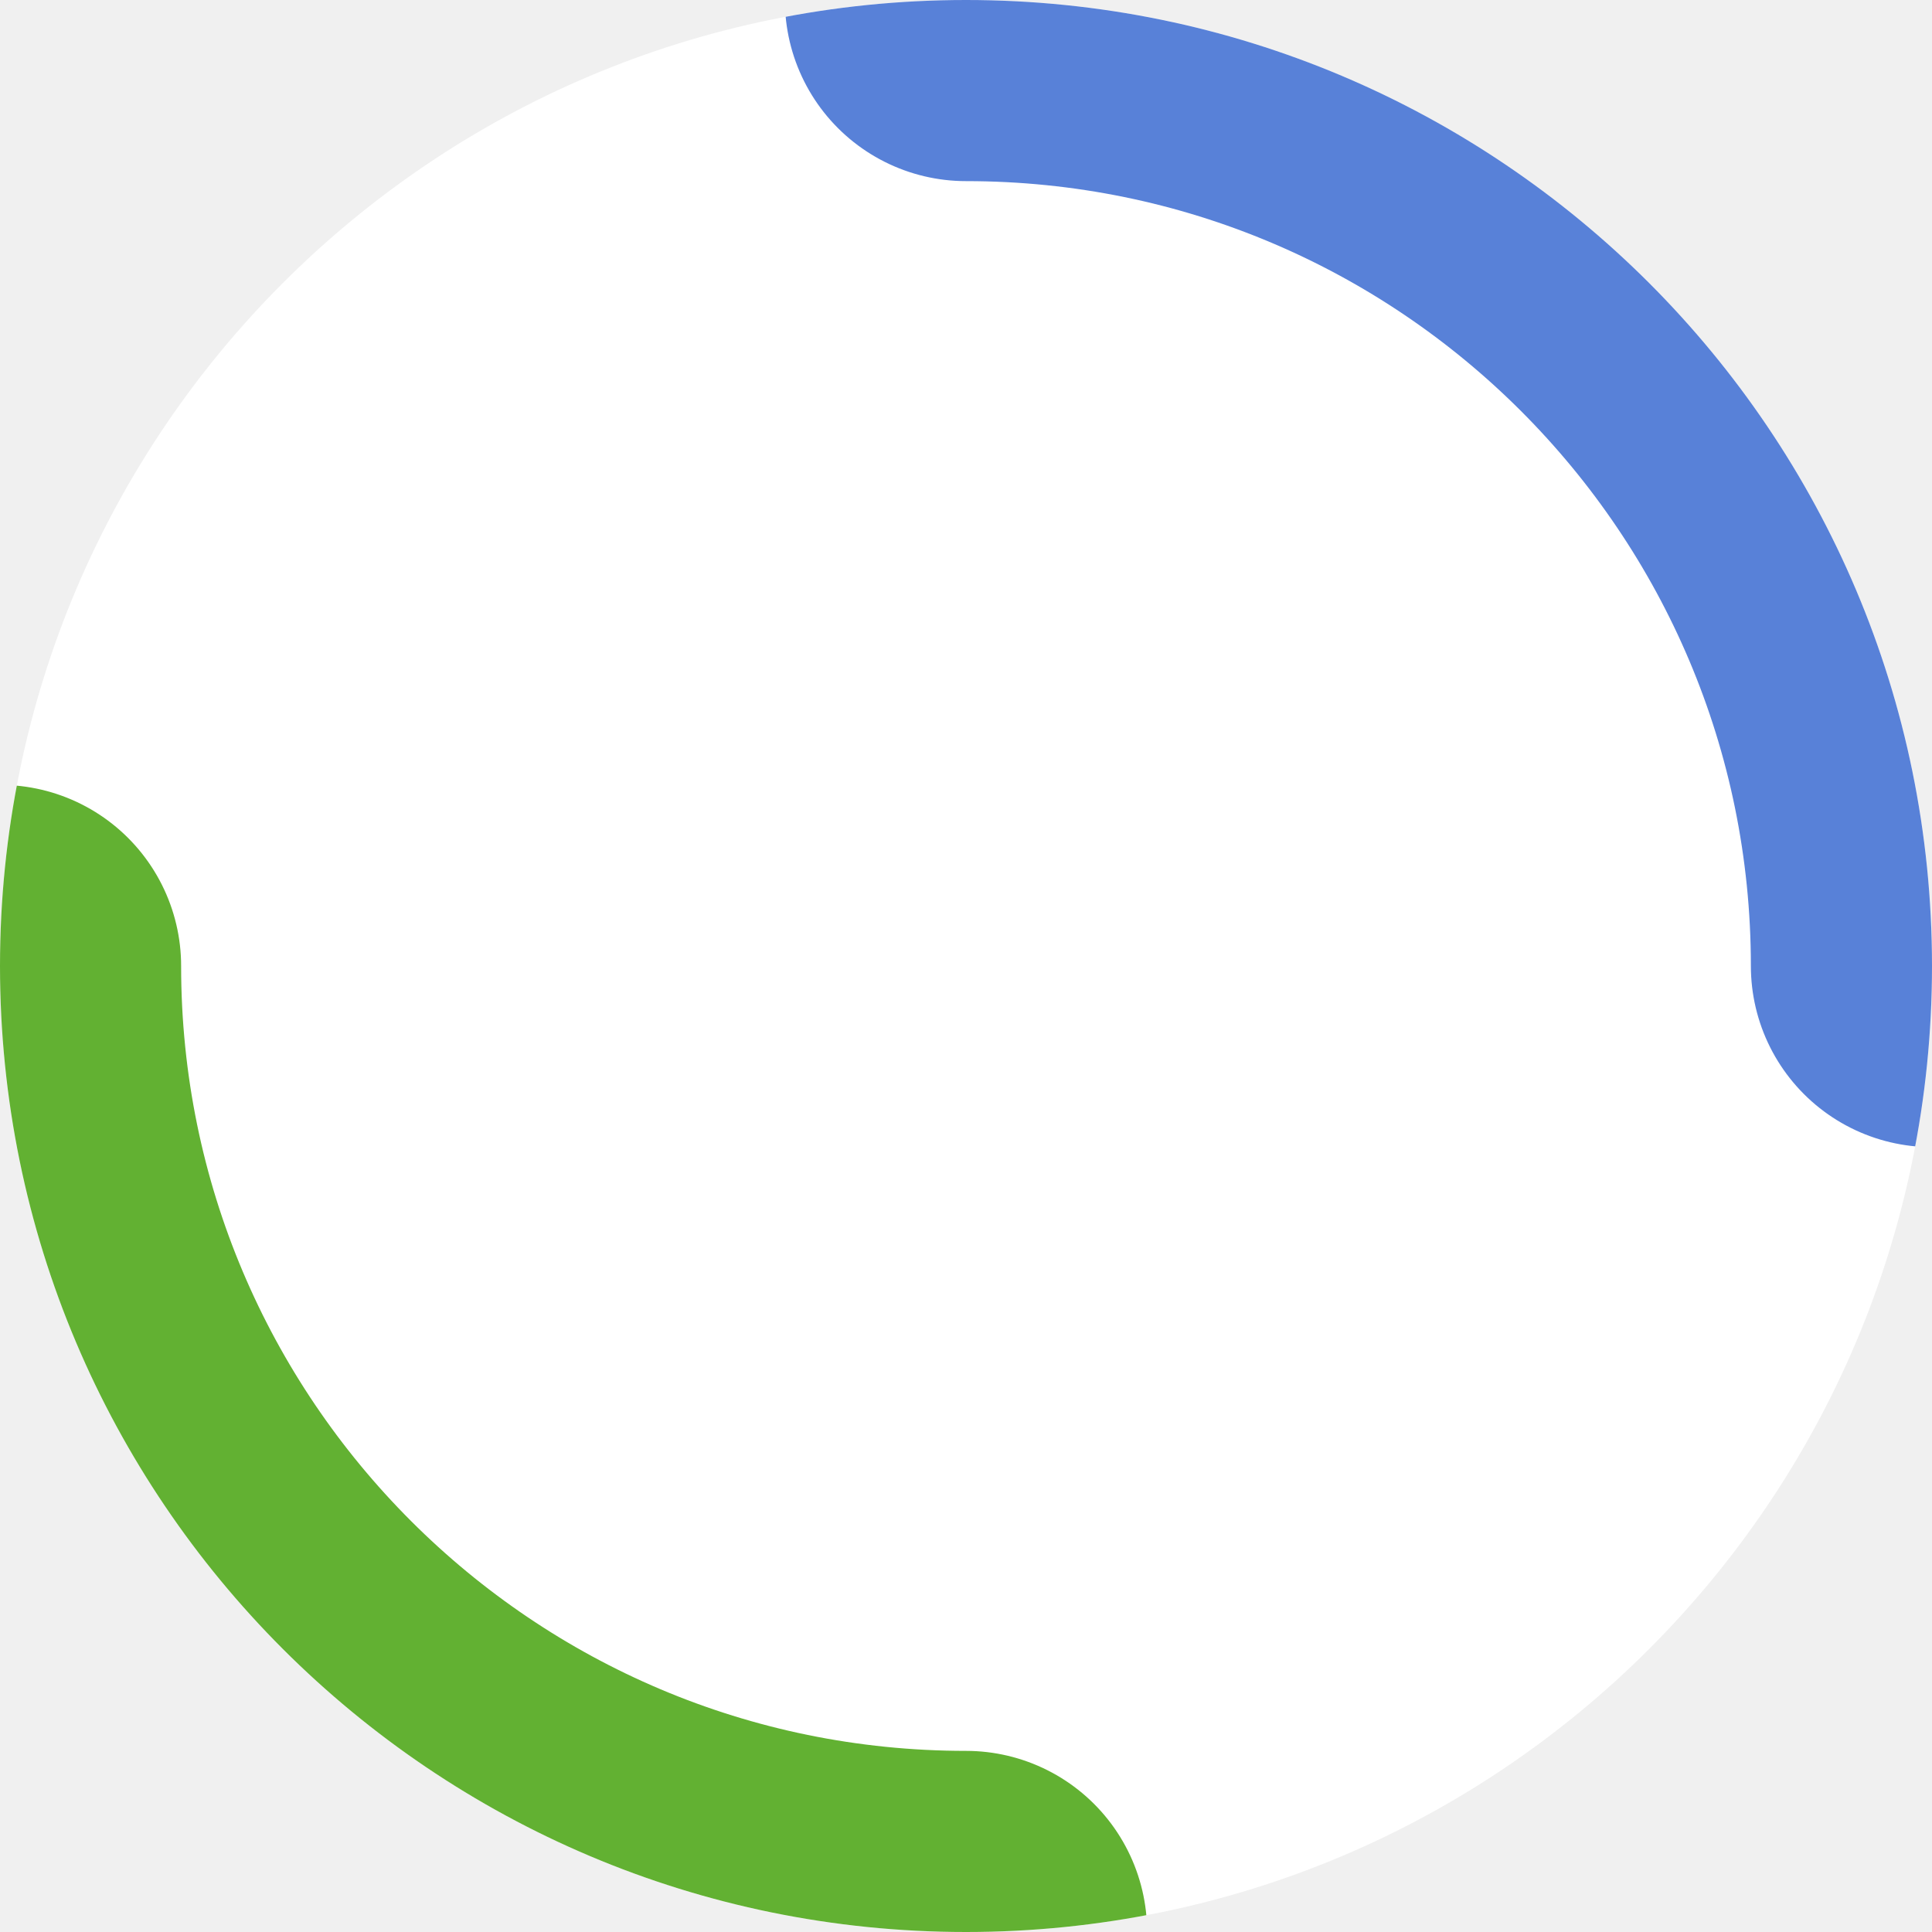
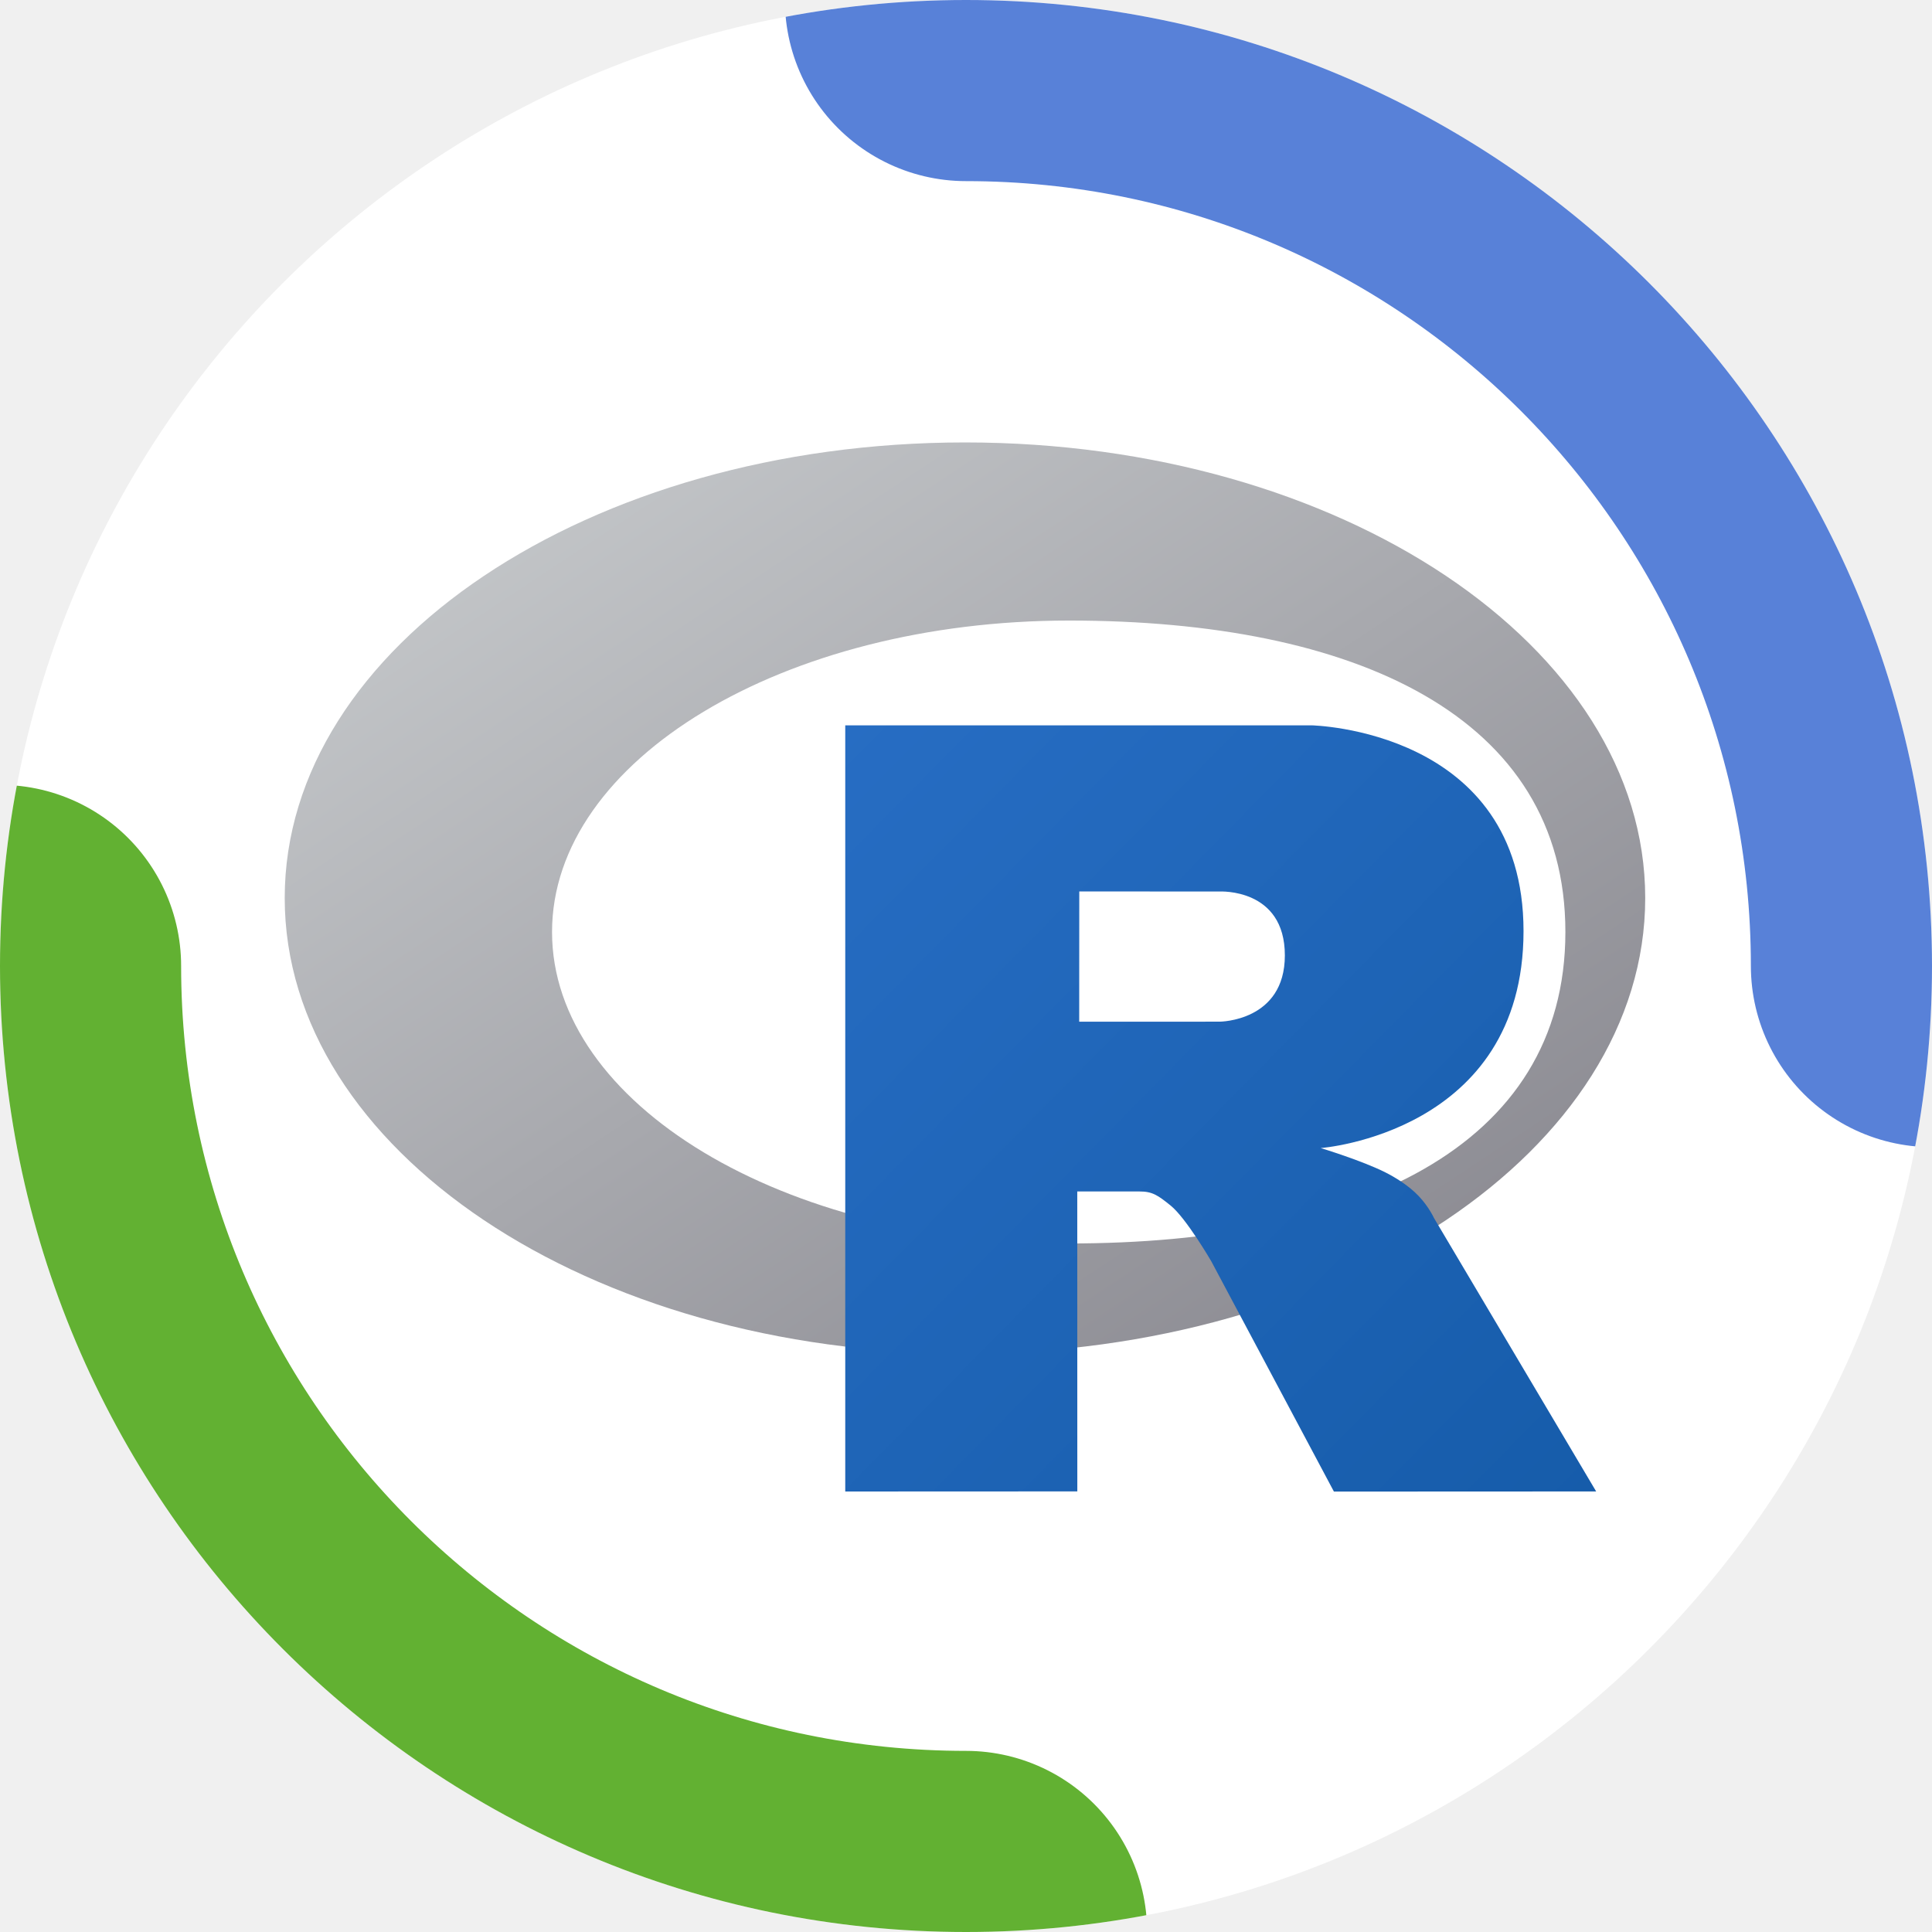
<svg xmlns="http://www.w3.org/2000/svg" fill="none" height="256" stroke-linecap="round" stroke-linejoin="round" stroke-width="24" viewBox="-128 -128 256 256" width="256">
  <circle cx="0" cy="0" fill="#FFFFFF" r="128" stroke="none" />
  <g>
    <defs>
      <clipPath id="scicloj-tilted-clip">
        <circle r="128.0" />
      </clipPath>
    </defs>
    <g clip-path="url(#scicloj-tilted-clip)" fill="none" stroke-linecap="round" stroke-width="48">
      <path d="M -128.0,0 A 128.0 128.0 0 0 0 0,128.0" stroke="#62B132" />
      <path d="M 128.0,0 A 128.0 128.0 0 0 0 0,-128.0" stroke="#5881D8" />
    </g>
  </g>
+   <defs>
+     <linearGradient gradientUnits="objectBoundingBox" id="g" spreadMethod="pad" x1="0" x2="1" y1="0" y2="1">
+       <stop offset="0" stop-color="#cbced0" stop-opacity="1" />
+       <stop offset="1" stop-color="#84838b" stop-opacity="1" />
+     </linearGradient>
+     <linearGradient gradientUnits="objectBoundingBox" id="b" spreadMethod="pad" x1="0" x2="1" y1="0" y2="1">
+       <stop offset="0" stop-color="#276dc3" stop-opacity="1" />
+       <stop offset="1" stop-color="#165caa" stop-opacity="1" />
+     </linearGradient>
+   </defs>
  <g transform="scale(0.25) translate(-362, -280.5)">
-     <defs>
-       <lineargradient gradientunits="objectBoundingBox" id="g" spreadmethod="pad" x1="0" x2="1" y1="0" y2="1">
-         <stop offset="0" stop-color="#cbced0" stop-opacity="1" />
-         <stop offset="1" stop-color="#84838b" stop-opacity="1" />
-       </lineargradient>
-       <lineargradient gradientunits="objectBoundingBox" id="b" spreadmethod="pad" x1="0" x2="1" y1="0" y2="1">
-         <stop offset="0" stop-color="#276dc3" stop-opacity="1" />
-         <stop offset="1" stop-color="#165caa" stop-opacity="1" />
-       </lineargradient>
-     </defs>
    <path d="M361.453,485.937 C162.329,485.937 0.906,377.828 0.906,244.469 C0.906,111.109 162.329,3.000 361.453,3.000 C560.578,3.000 722.000,111.109 722.000,244.469 C722.000,377.828 560.578,485.937 361.453,485.937 ZM416.641,97.406 C265.289,97.406 142.594,171.314 142.594,262.484 C142.594,353.654 265.289,427.562 416.641,427.562 C567.992,427.562 679.687,377.033 679.687,262.484 C679.687,147.971 567.992,97.406 416.641,97.406 Z" fill="url(#g)" fill-rule="evenodd" />
-     <path d="M550.000,377.000 C550.000,377.000 571.822,383.585 584.500,390.000 C588.899,392.226 596.510,396.668 602.000,402.500 C607.378,408.212 610.000,414.000 610.000,414.000 L696.000,559.000 L557.000,559.062 L492.000,437.000 C492.000,437.000 478.690,414.131 470.500,407.500 C463.668,401.969 460.755,400.000 454.000,400.000 C449.298,400.000 420.974,400.000 420.974,400.000 L421.000,558.974 L298.000,559.026 L298.000,152.938 L545.000,152.938 C545.000,152.938 657.500,154.967 657.500,262.000 C657.500,369.033 550.000,377.000 550.000,377.000 ZM496.500,241.024 L422.037,240.976 L422.000,310.026 L496.500,310.002 C496.500,310.002 531.000,309.895 531.000,274.877 C531.000,239.155 496.500,241.024 496.500,241.024 Z" fill="url(#b" fill-rule="evenodd" />
+     <path d="M550.000,377.000 C550.000,377.000 571.822,383.585 584.500,390.000 C588.899,392.226 596.510,396.668 602.000,402.500 C607.378,408.212 610.000,414.000 610.000,414.000 L696.000,559.000 L557.000,559.062 L492.000,437.000 C492.000,437.000 478.690,414.131 470.500,407.500 C463.668,401.969 460.755,400.000 454.000,400.000 C449.298,400.000 420.974,400.000 420.974,400.000 L421.000,558.974 L298.000,559.026 L298.000,152.938 L545.000,152.938 C545.000,152.938 657.500,154.967 657.500,262.000 C657.500,369.033 550.000,377.000 550.000,377.000 ZM496.500,241.024 L422.037,240.976 L422.000,310.026 L496.500,310.002 C496.500,310.002 531.000,309.895 531.000,274.877 C531.000,239.155 496.500,241.024 496.500,241.024 Z" fill="url(#b)" fill-rule="evenodd" />
  </g>
</svg>
